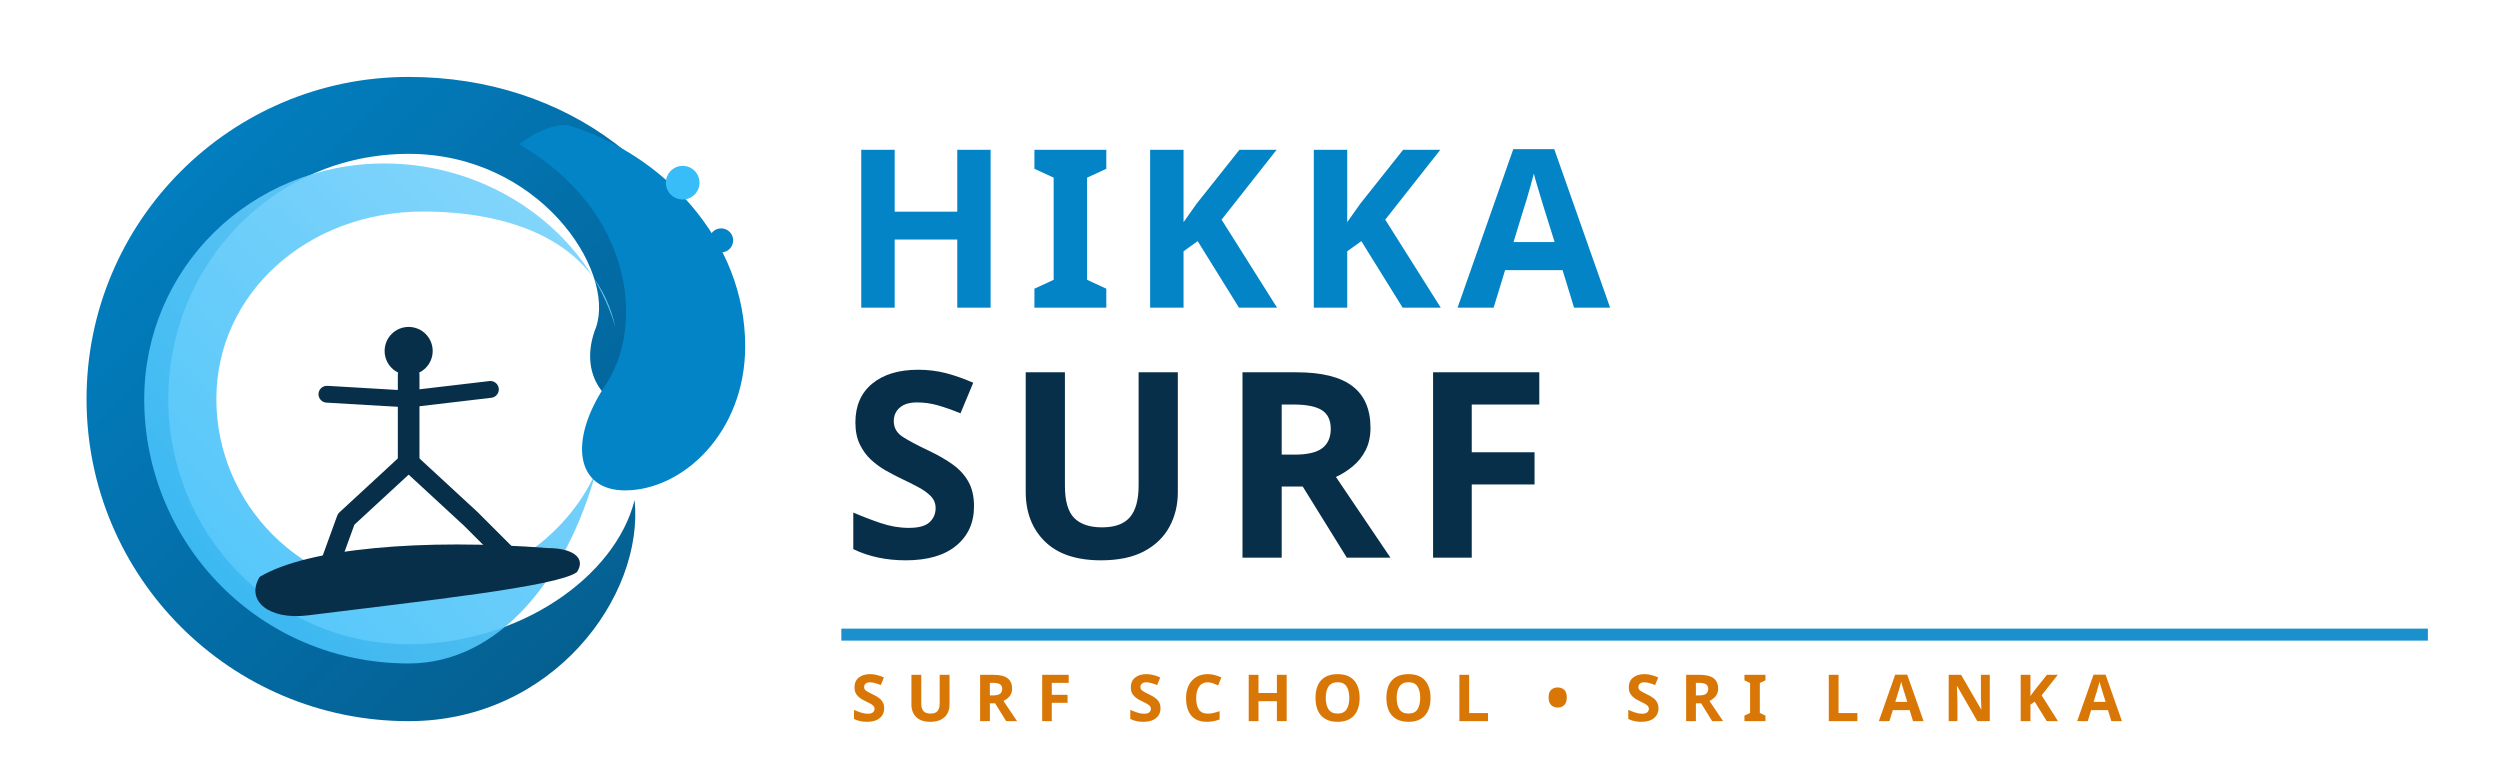
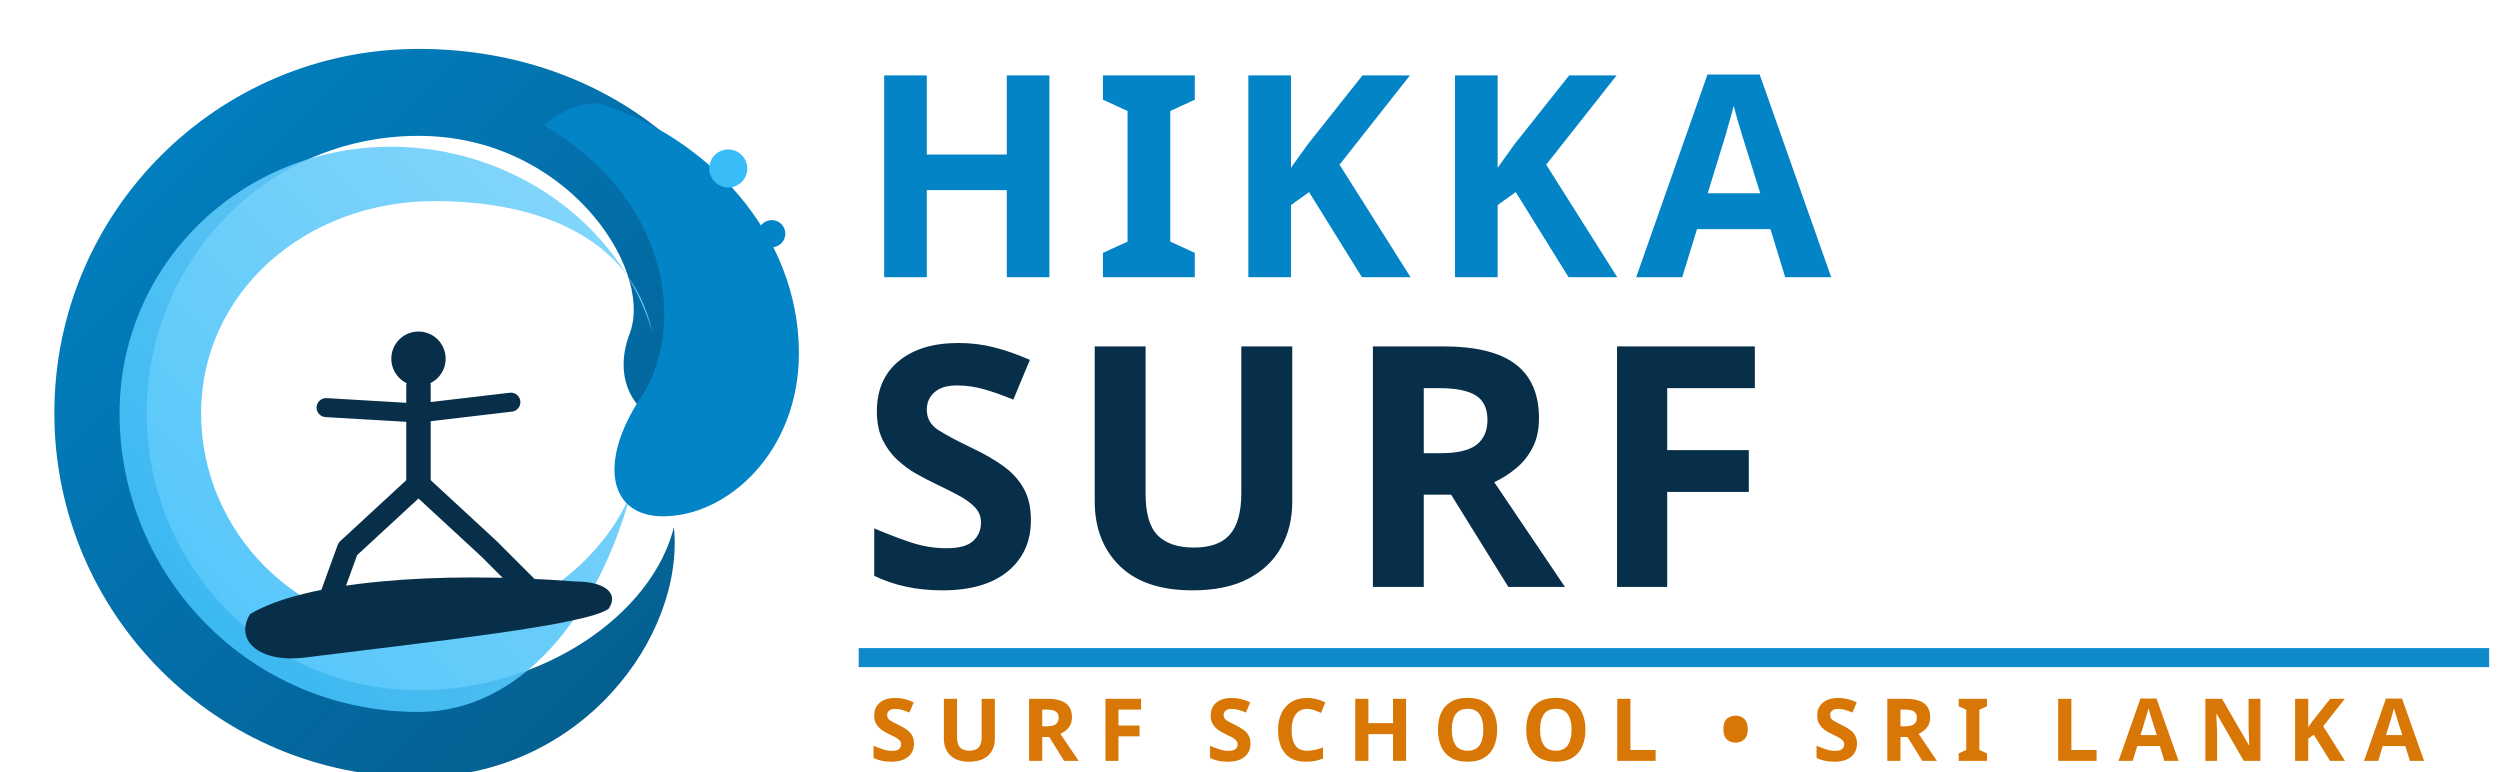
- <svg xmlns="http://www.w3.org/2000/svg" viewBox="0 0 520 160" width="100%" height="100%">
+ <svg xmlns="http://www.w3.org/2000/svg" viewBox="0 5 460 142" width="100%" height="100%">
  <defs>
    <linearGradient id="waveCyanDark" x1="0%" y1="0%" x2="100%" y2="100%">
      <stop offset="0%" stop-color="#0284c7" />
      <stop offset="60%" stop-color="#0369a1" />
      <stop offset="100%" stop-color="#075985" />
    </linearGradient>
    <linearGradient id="waveGlowDark" x1="0%" y1="100%" x2="100%" y2="0%">
      <stop offset="0%" stop-color="#38bdf8" />
      <stop offset="100%" stop-color="#7dd3fc" />
    </linearGradient>
    <style>
      @keyframes logoWaveBobLight {
        0%, 100% { transform: translateY(0) rotate(0deg); }
        50% { transform: translateY(-3px) rotate(-1.5deg); }
      }
      @keyframes logoSurferGlideLight {
        0%, 100% { transform: translate(0, 0) rotate(0deg); }
        25% { transform: translate(1px, -2px) rotate(-2deg); }
        75% { transform: translate(-1px, 1px) rotate(1.5deg); }
      }
      @keyframes foamPulseLight {
        0%, 100% { opacity: 0.9; }
        50% { opacity: 1; filter: drop-shadow(0 0 3px rgba(2, 132, 199, 0.4)); }
      }
      .anim-wave {
        animation: logoWaveBobLight 4s ease-in-out infinite;
        transform-origin: 75px 80px;
      }
      .anim-surfer {
        animation: logoSurferGlideLight 3s ease-in-out infinite;
        transform-origin: 75px 85px;
      }
      .anim-foam {
        animation: foamPulseLight 2.5s ease-in-out infinite;
      }
    </style>
  </defs>
-   <g class="anim-wave" transform="translate(10, 8)">
+   <g class="anim-wave" transform="translate(2, 6)">
    <path d="M 75 142 C 38 142, 8 112, 8 75 C 8 38, 38 8, 75 8 C 108 8, 134 28, 142 58 C 144 68, 138 78, 126 78 C 116 78, 110 70, 114 60 C 118 48, 102 24, 75 24 C 47 24, 25 47, 25 75 C 25 103, 47 126, 75 126 C 98 126, 118 112, 122 96 C 124 116, 105 142, 75 142 Z" fill="url(#waveCyanDark)" />
    <path d="M 75 130 C 44 130, 20 105, 20 75 C 20 48, 42 26, 70 26 C 92 26, 112 40, 118 60 C 114 42, 96 36, 78 36 C 54 36, 35 53, 35 75 C 35 97, 53 115, 75 115 C 92 115, 108 104, 114 90 C 108 112, 94 130, 75 130 Z" fill="url(#waveGlowDark)" opacity="0.9" />
    <path class="anim-foam" d="M 108 18 C 128 24, 145 42, 145 64 C 145 82, 132 94, 120 94 C 110 94, 108 84, 116 72 C 124 60, 122 36, 98 22 C 102 19, 105 18, 108 18 Z" fill="#0284c7" />
    <circle cx="132" cy="30" r="3.5" fill="#38bdf8" />
    <circle cx="140" cy="42" r="2.5" fill="#0284c7" />
    <g class="anim-surfer">
      <path d="M 44 112 C 54 106, 78 104, 104 106 C 109 106, 112 108, 110 111 C 106 114, 78 117, 54 120 C 46 121, 41 117, 44 112 Z" fill="#082f49" />
      <circle cx="75" cy="65" r="5" fill="#082f49" />
      <path d="M 58 74 L 75 75 L 92 73" stroke="#082f49" stroke-width="3.5" stroke-linecap="round" stroke-linejoin="round" fill="none" />
      <path d="M 75 70 L 75 88" stroke="#082f49" stroke-width="4.5" stroke-linecap="round" fill="none" />
      <path d="M 75 88 L 62 100 L 58 111" stroke="#082f49" stroke-width="4" stroke-linecap="round" stroke-linejoin="round" fill="none" />
      <path d="M 75 88 L 88 100 L 96 108" stroke="#082f49" stroke-width="4" stroke-linecap="round" stroke-linejoin="round" fill="none" />
    </g>
  </g>
-   <g transform="translate(175, 18)">
-     <text x="0" y="46" font-family="'Montserrat', 'Arial Black', 'Impact', sans-serif" font-weight="900" font-size="46" fill="#0284c7" letter-spacing="3.5">
+   <g transform="translate(158, 8)">
+     <text x="0" y="48" font-family="'Montserrat', 'Arial Black', 'Impact', sans-serif" font-weight="900" font-size="52" fill="#0284c7" letter-spacing="3.5">
      HIKKA
    </text>
-     <text x="0" y="98" font-family="'Montserrat', 'Arial Black', 'Impact', sans-serif" font-weight="900" font-size="54" fill="#082f49" letter-spacing="4">
+     <text x="0" y="105" font-family="'Montserrat', 'Arial Black', 'Impact', sans-serif" font-weight="900" font-size="62" fill="#082f49" letter-spacing="4">
      SURF
    </text>
-     <line x1="0" y1="114" x2="330" y2="114" stroke="#0284c7" stroke-width="2.5" opacity="0.9" />
-     <text x="2" y="132" font-family="'Montserrat', 'Plus Jakarta Sans', sans-serif" font-weight="800" font-size="13.5" fill="#d97706" letter-spacing="4">
+     <line x1="0" y1="118" x2="300" y2="118" stroke="#0284c7" stroke-width="3.5" opacity="0.95" />
+     <text x="2" y="137" font-family="'Montserrat', 'Plus Jakarta Sans', sans-serif" font-weight="900" font-size="16" fill="#d97706" letter-spacing="3.5">
      SURF SCHOOL • SRI LANKA
    </text>
  </g>
</svg>
